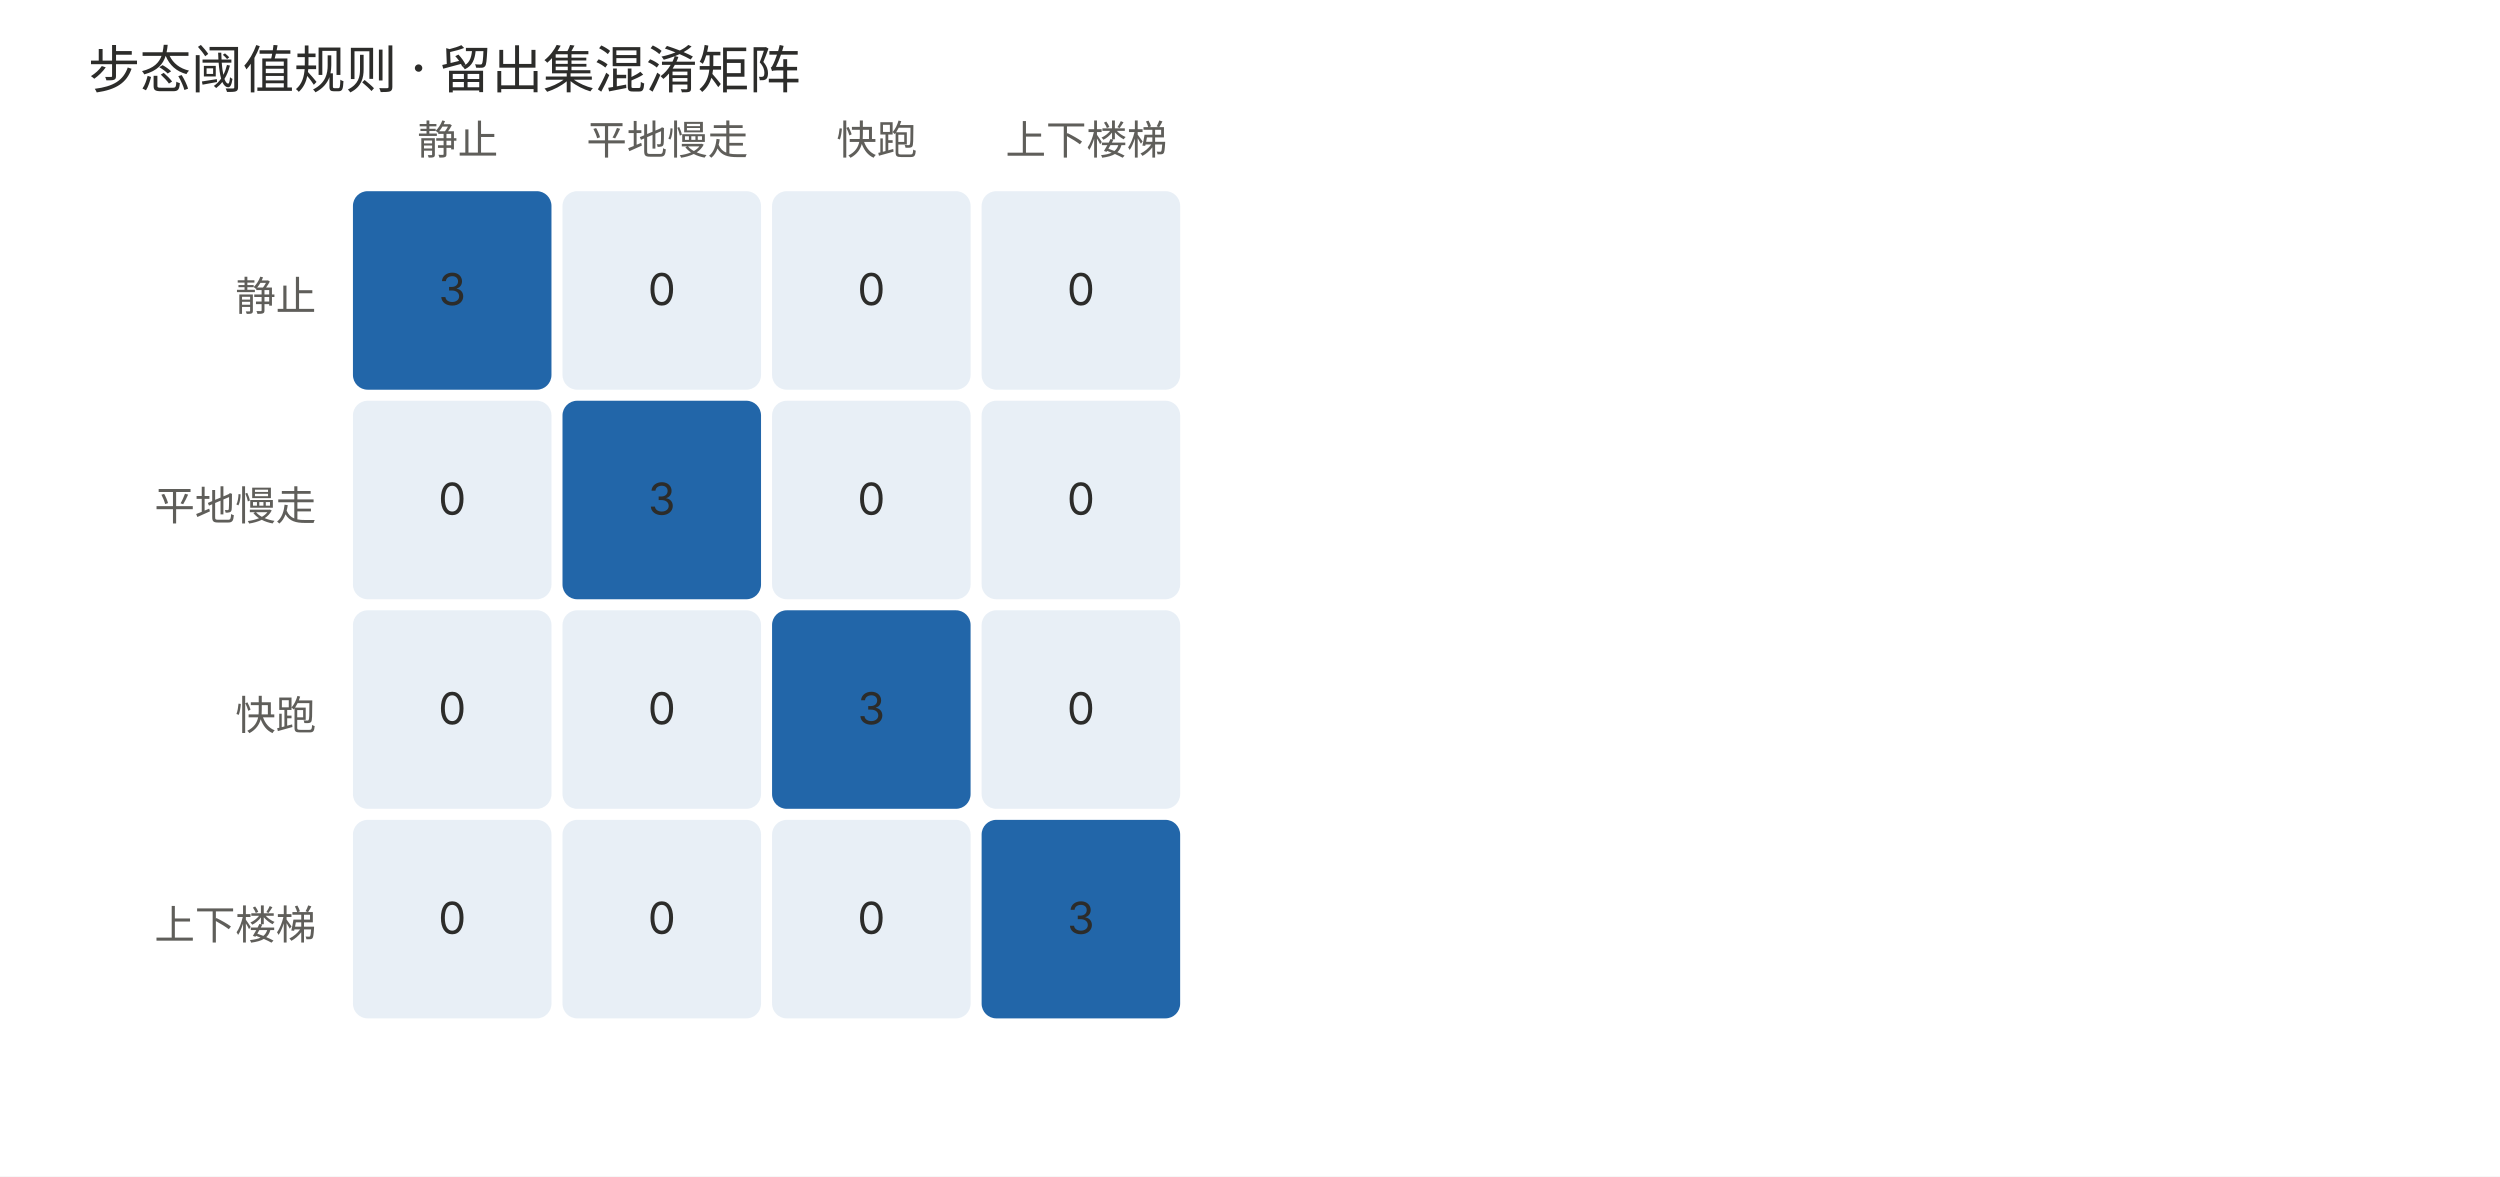
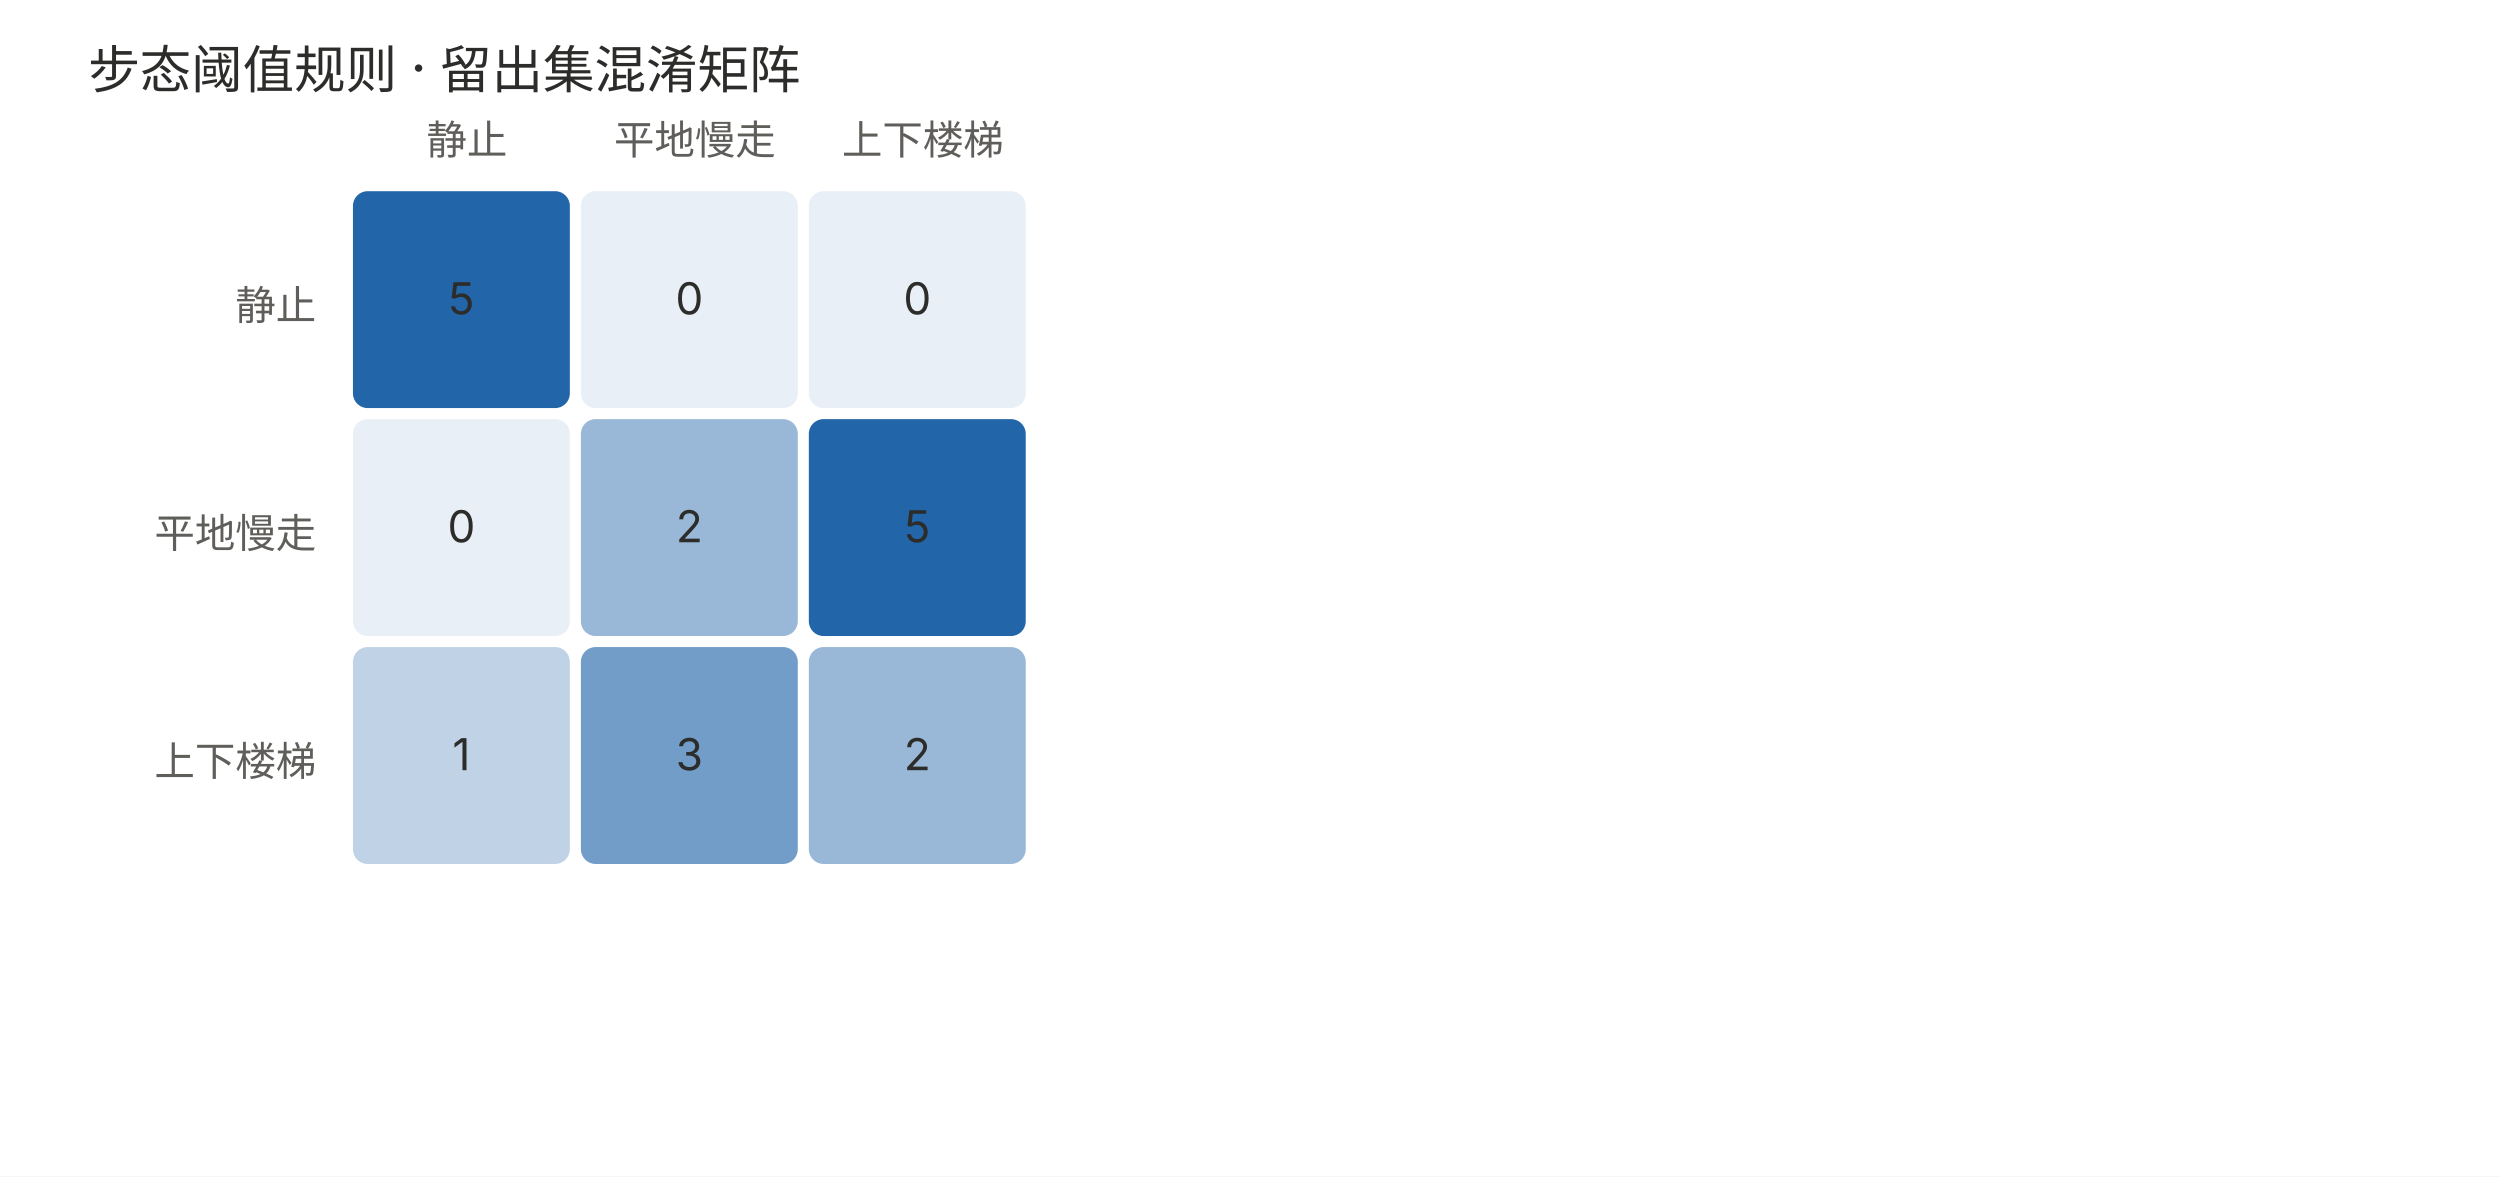
<svg xmlns="http://www.w3.org/2000/svg" viewBox="0 0 680 320" width="100%" role="img">
  <rect width="680" height="320" fill="#FFFFFF" />
  <g font-family="system-ui, -apple-system, Segoe UI, Microsoft YaHei, sans-serif">
    <text x="24" y="24" font-size="14" font-weight="500" fill="#2C2C2A">步态阈值规则 · 留出集混淆矩阵</text>
-     <text x="124.5" y="42" font-size="11" fill="#5F5E5A" text-anchor="middle">静止</text>
-     <text x="181.5" y="42" font-size="11" fill="#5F5E5A" text-anchor="middle">平地慢走</text>
-     <text x="238.5" y="42" font-size="11" fill="#5F5E5A" text-anchor="middle">快跑</text>
-     <text x="295.5" y="42" font-size="11" fill="#5F5E5A" text-anchor="middle">上下楼梯</text>
-     <text x="86" y="84.5" font-size="11" fill="#5F5E5A" text-anchor="end">静止</text>
-     <rect x="96.0" y="52.0" width="54.0" height="54.0" rx="4" fill="#185FA5" fill-opacity="0.95" />
-     <text x="123.0" y="83.0" font-size="12" fill="#2C2C2A" text-anchor="middle">3</text>
-     <rect x="153.0" y="52.0" width="54.0" height="54.0" rx="4" fill="#185FA5" fill-opacity="0.10" />
-     <text x="180.0" y="83.0" font-size="12" fill="#2C2C2A" text-anchor="middle">0</text>
-     <rect x="210.0" y="52.0" width="54.0" height="54.0" rx="4" fill="#185FA5" fill-opacity="0.10" />
-     <text x="237.0" y="83.0" font-size="12" fill="#2C2C2A" text-anchor="middle">0</text>
-     <rect x="267.0" y="52.0" width="54.0" height="54.0" rx="4" fill="#185FA5" fill-opacity="0.10" />
-     <text x="294.0" y="83.0" font-size="12" fill="#2C2C2A" text-anchor="middle">0</text>
-     <text x="86" y="141.5" font-size="11" fill="#5F5E5A" text-anchor="end">平地慢走</text>
-     <rect x="96.0" y="109.0" width="54.0" height="54.0" rx="4" fill="#185FA5" fill-opacity="0.10" />
-     <text x="123.0" y="140.0" font-size="12" fill="#2C2C2A" text-anchor="middle">0</text>
-     <rect x="153.0" y="109.0" width="54.0" height="54.0" rx="4" fill="#185FA5" fill-opacity="0.95" />
-     <text x="180.0" y="140.0" font-size="12" fill="#2C2C2A" text-anchor="middle">3</text>
-     <rect x="210.0" y="109.0" width="54.0" height="54.0" rx="4" fill="#185FA5" fill-opacity="0.10" />
-     <text x="237.0" y="140.0" font-size="12" fill="#2C2C2A" text-anchor="middle">0</text>
-     <rect x="267.0" y="109.0" width="54.0" height="54.0" rx="4" fill="#185FA5" fill-opacity="0.10" />
-     <text x="294.0" y="140.0" font-size="12" fill="#2C2C2A" text-anchor="middle">0</text>
-     <text x="86" y="198.5" font-size="11" fill="#5F5E5A" text-anchor="end">快跑</text>
-     <rect x="96.0" y="166.0" width="54.0" height="54.0" rx="4" fill="#185FA5" fill-opacity="0.10" />
-     <text x="123.0" y="197.0" font-size="12" fill="#2C2C2A" text-anchor="middle">0</text>
-     <rect x="153.0" y="166.0" width="54.0" height="54.0" rx="4" fill="#185FA5" fill-opacity="0.10" />
-     <text x="180.0" y="197.0" font-size="12" fill="#2C2C2A" text-anchor="middle">0</text>
-     <rect x="210.0" y="166.0" width="54.0" height="54.0" rx="4" fill="#185FA5" fill-opacity="0.95" />
-     <text x="237.0" y="197.0" font-size="12" fill="#2C2C2A" text-anchor="middle">3</text>
-     <rect x="267.0" y="166.0" width="54.0" height="54.0" rx="4" fill="#185FA5" fill-opacity="0.10" />
-     <text x="294.0" y="197.0" font-size="12" fill="#2C2C2A" text-anchor="middle">0</text>
-     <text x="86" y="255.5" font-size="11" fill="#5F5E5A" text-anchor="end">上下楼梯</text>
-     <rect x="96.0" y="223.0" width="54.0" height="54.0" rx="4" fill="#185FA5" fill-opacity="0.10" />
-     <text x="123.0" y="254.0" font-size="12" fill="#2C2C2A" text-anchor="middle">0</text>
-     <rect x="153.0" y="223.0" width="54.0" height="54.0" rx="4" fill="#185FA5" fill-opacity="0.10" />
-     <text x="180.0" y="254.0" font-size="12" fill="#2C2C2A" text-anchor="middle">0</text>
-     <rect x="210.0" y="223.0" width="54.0" height="54.0" rx="4" fill="#185FA5" fill-opacity="0.10" />
-     <text x="237.0" y="254.0" font-size="12" fill="#2C2C2A" text-anchor="middle">0</text>
-     <rect x="267.0" y="223.0" width="54.0" height="54.0" rx="4" fill="#185FA5" fill-opacity="0.95" />
-     <text x="294.0" y="254.0" font-size="12" fill="#2C2C2A" text-anchor="middle">3</text>
+     <text x="127.0" y="42" font-size="11" fill="#5F5E5A" text-anchor="middle">静止</text>
+     <text x="189.0" y="42" font-size="11" fill="#5F5E5A" text-anchor="middle">平地慢走</text>
+     <text x="251.0" y="42" font-size="11" fill="#5F5E5A" text-anchor="middle">上下楼梯</text>
+     <text x="86" y="87.0" font-size="11" fill="#5F5E5A" text-anchor="end">静止</text>
+     <rect x="96.0" y="52.0" width="59.0" height="59.0" rx="4" fill="#185FA5" fill-opacity="0.95" />
+     <text x="125.5" y="85.5" font-size="12" fill="#2C2C2A" text-anchor="middle">5</text>
+     <rect x="158.0" y="52.0" width="59.0" height="59.0" rx="4" fill="#185FA5" fill-opacity="0.10" />
+     <text x="187.5" y="85.5" font-size="12" fill="#2C2C2A" text-anchor="middle">0</text>
+     <rect x="220.0" y="52.0" width="59.0" height="59.0" rx="4" fill="#185FA5" fill-opacity="0.10" />
+     <text x="249.5" y="85.5" font-size="12" fill="#2C2C2A" text-anchor="middle">0</text>
+     <text x="86" y="149.0" font-size="11" fill="#5F5E5A" text-anchor="end">平地慢走</text>
+     <rect x="96.0" y="114.0" width="59.0" height="59.0" rx="4" fill="#185FA5" fill-opacity="0.10" />
+     <text x="125.5" y="147.5" font-size="12" fill="#2C2C2A" text-anchor="middle">0</text>
+     <rect x="158.0" y="114.0" width="59.0" height="59.0" rx="4" fill="#185FA5" fill-opacity="0.44" />
+     <text x="187.5" y="147.5" font-size="12" fill="#2C2C2A" text-anchor="middle">2</text>
+     <rect x="220.0" y="114.0" width="59.0" height="59.0" rx="4" fill="#185FA5" fill-opacity="0.95" />
+     <text x="249.5" y="147.5" font-size="12" fill="#2C2C2A" text-anchor="middle">5</text>
+     <text x="86" y="211.0" font-size="11" fill="#5F5E5A" text-anchor="end">上下楼梯</text>
+     <rect x="96.0" y="176.0" width="59.0" height="59.0" rx="4" fill="#185FA5" fill-opacity="0.27" />
+     <text x="125.5" y="209.5" font-size="12" fill="#2C2C2A" text-anchor="middle">1</text>
+     <rect x="158.0" y="176.0" width="59.0" height="59.0" rx="4" fill="#185FA5" fill-opacity="0.61" />
+     <text x="187.5" y="209.5" font-size="12" fill="#2C2C2A" text-anchor="middle">3</text>
+     <rect x="220.0" y="176.0" width="59.0" height="59.0" rx="4" fill="#185FA5" fill-opacity="0.44" />
+     <text x="249.5" y="209.5" font-size="12" fill="#2C2C2A" text-anchor="middle">2</text>
  </g>
</svg>
